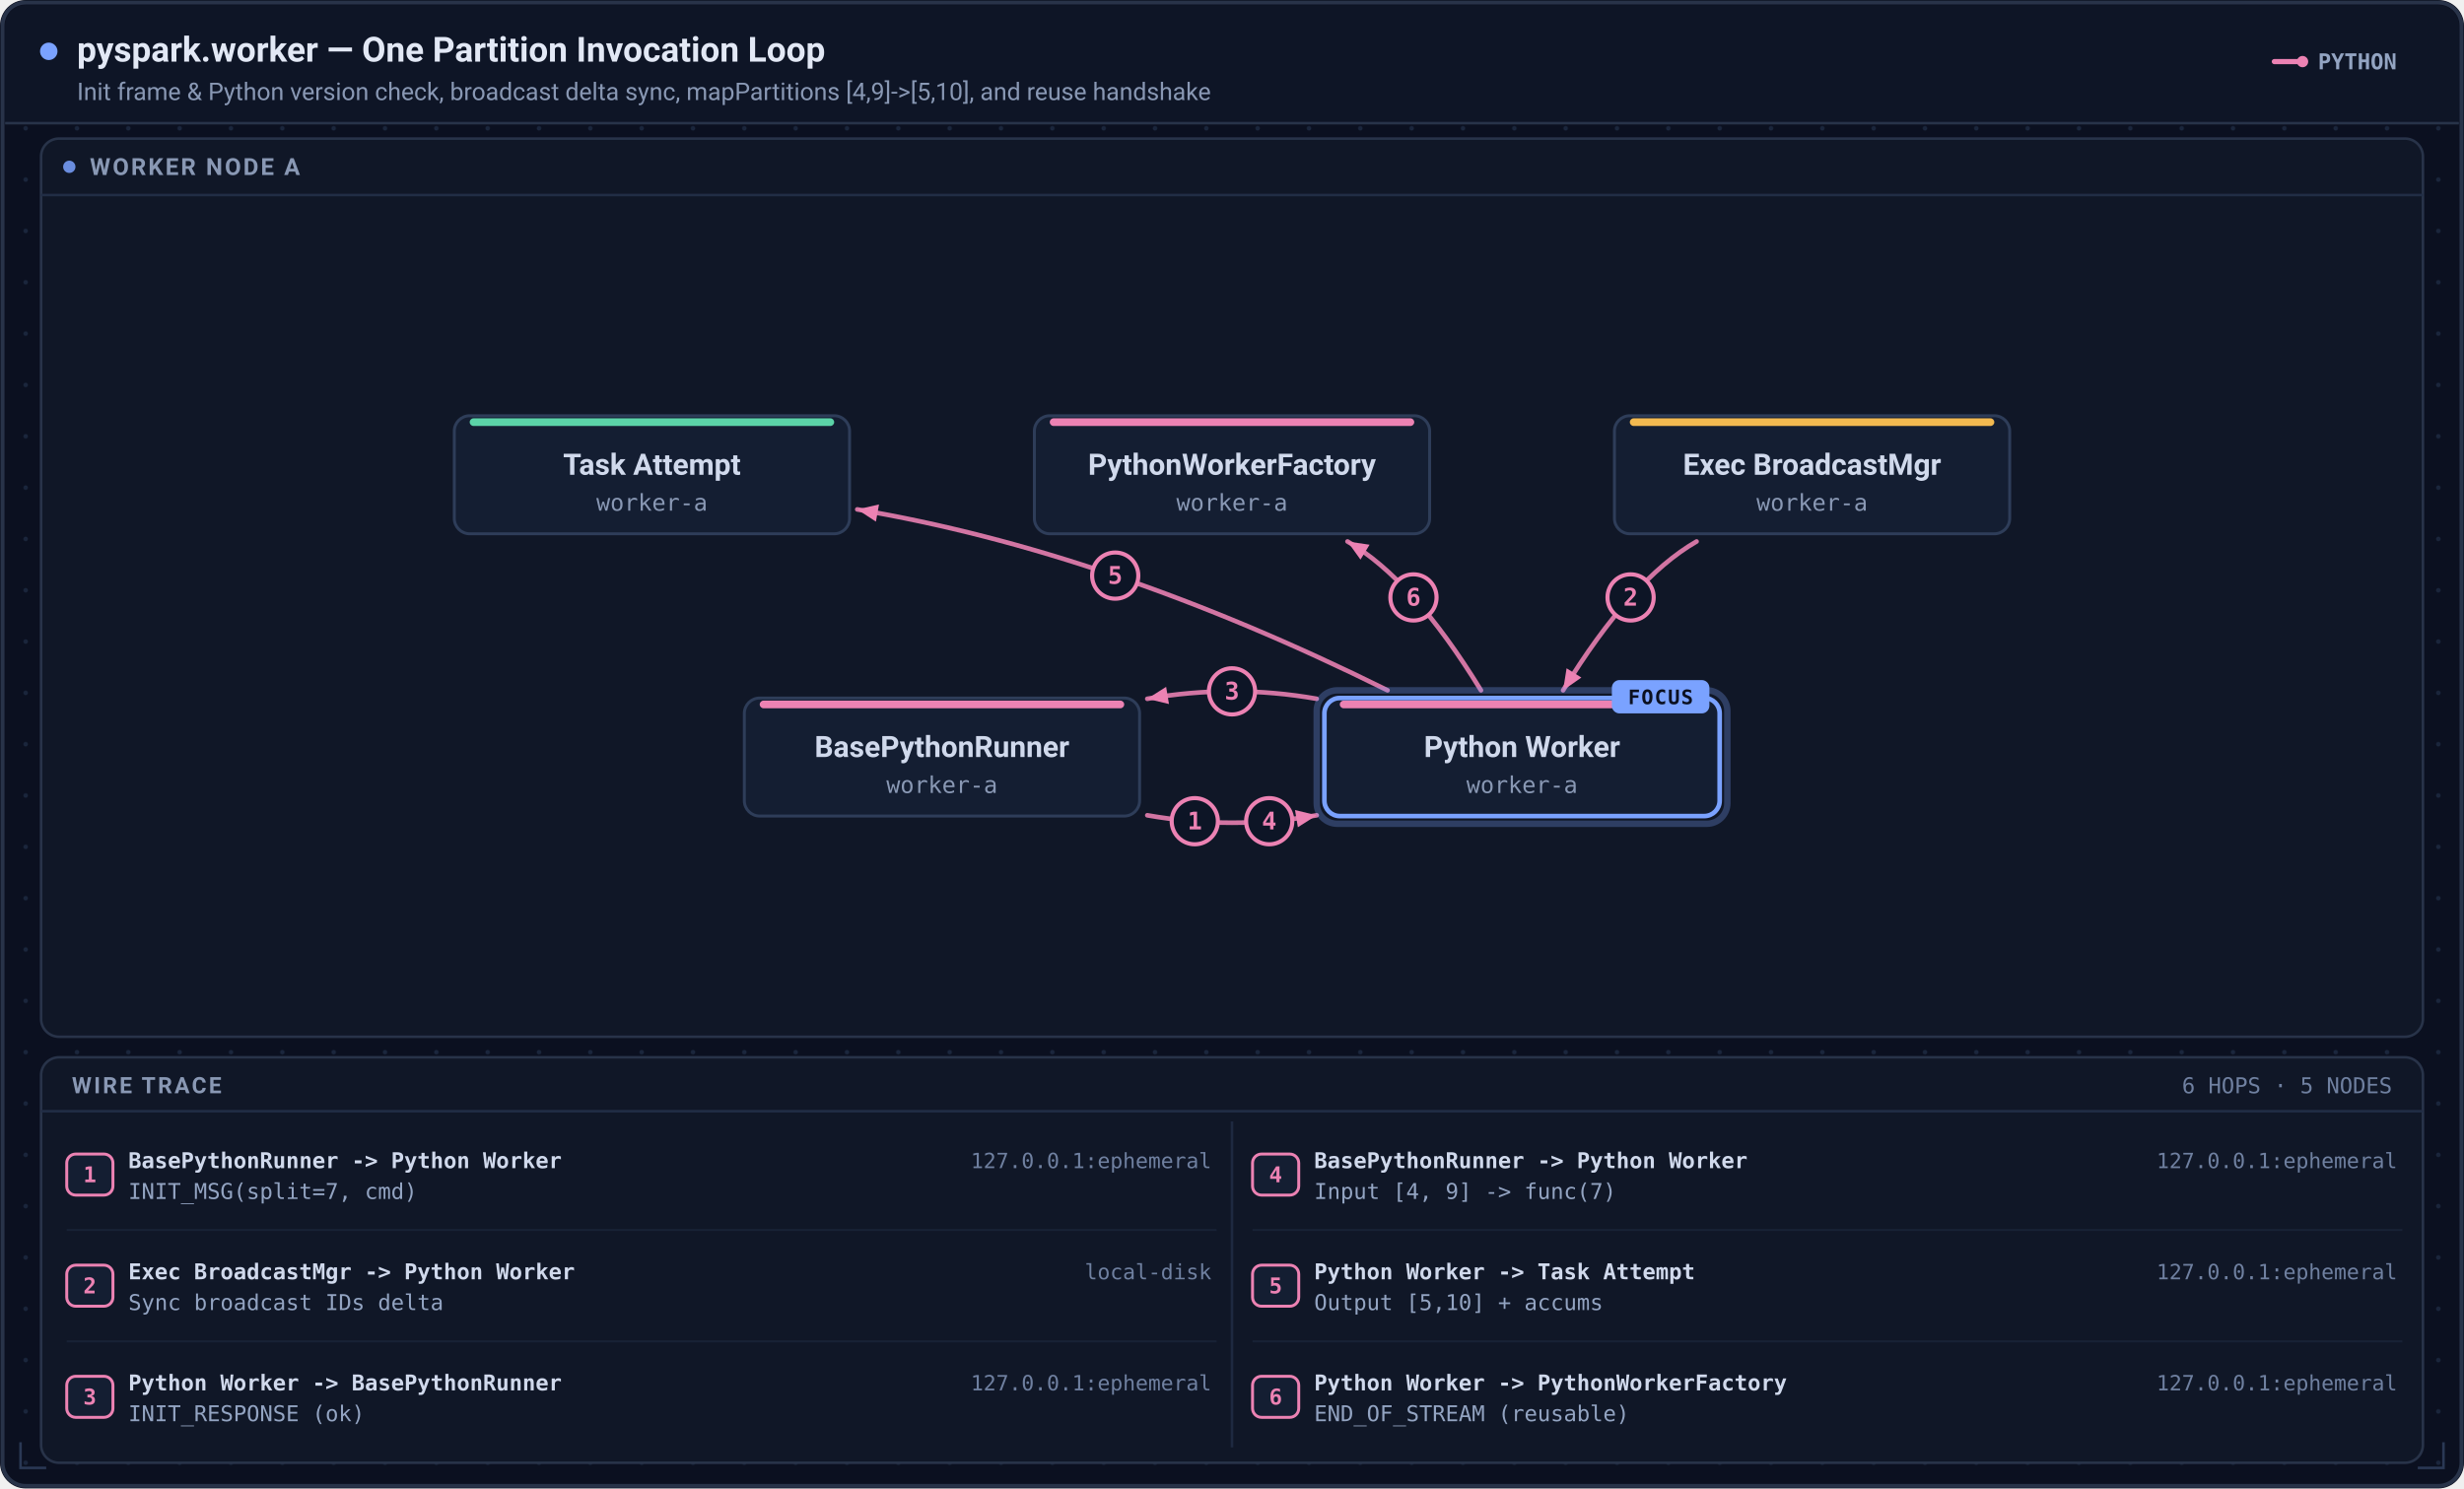
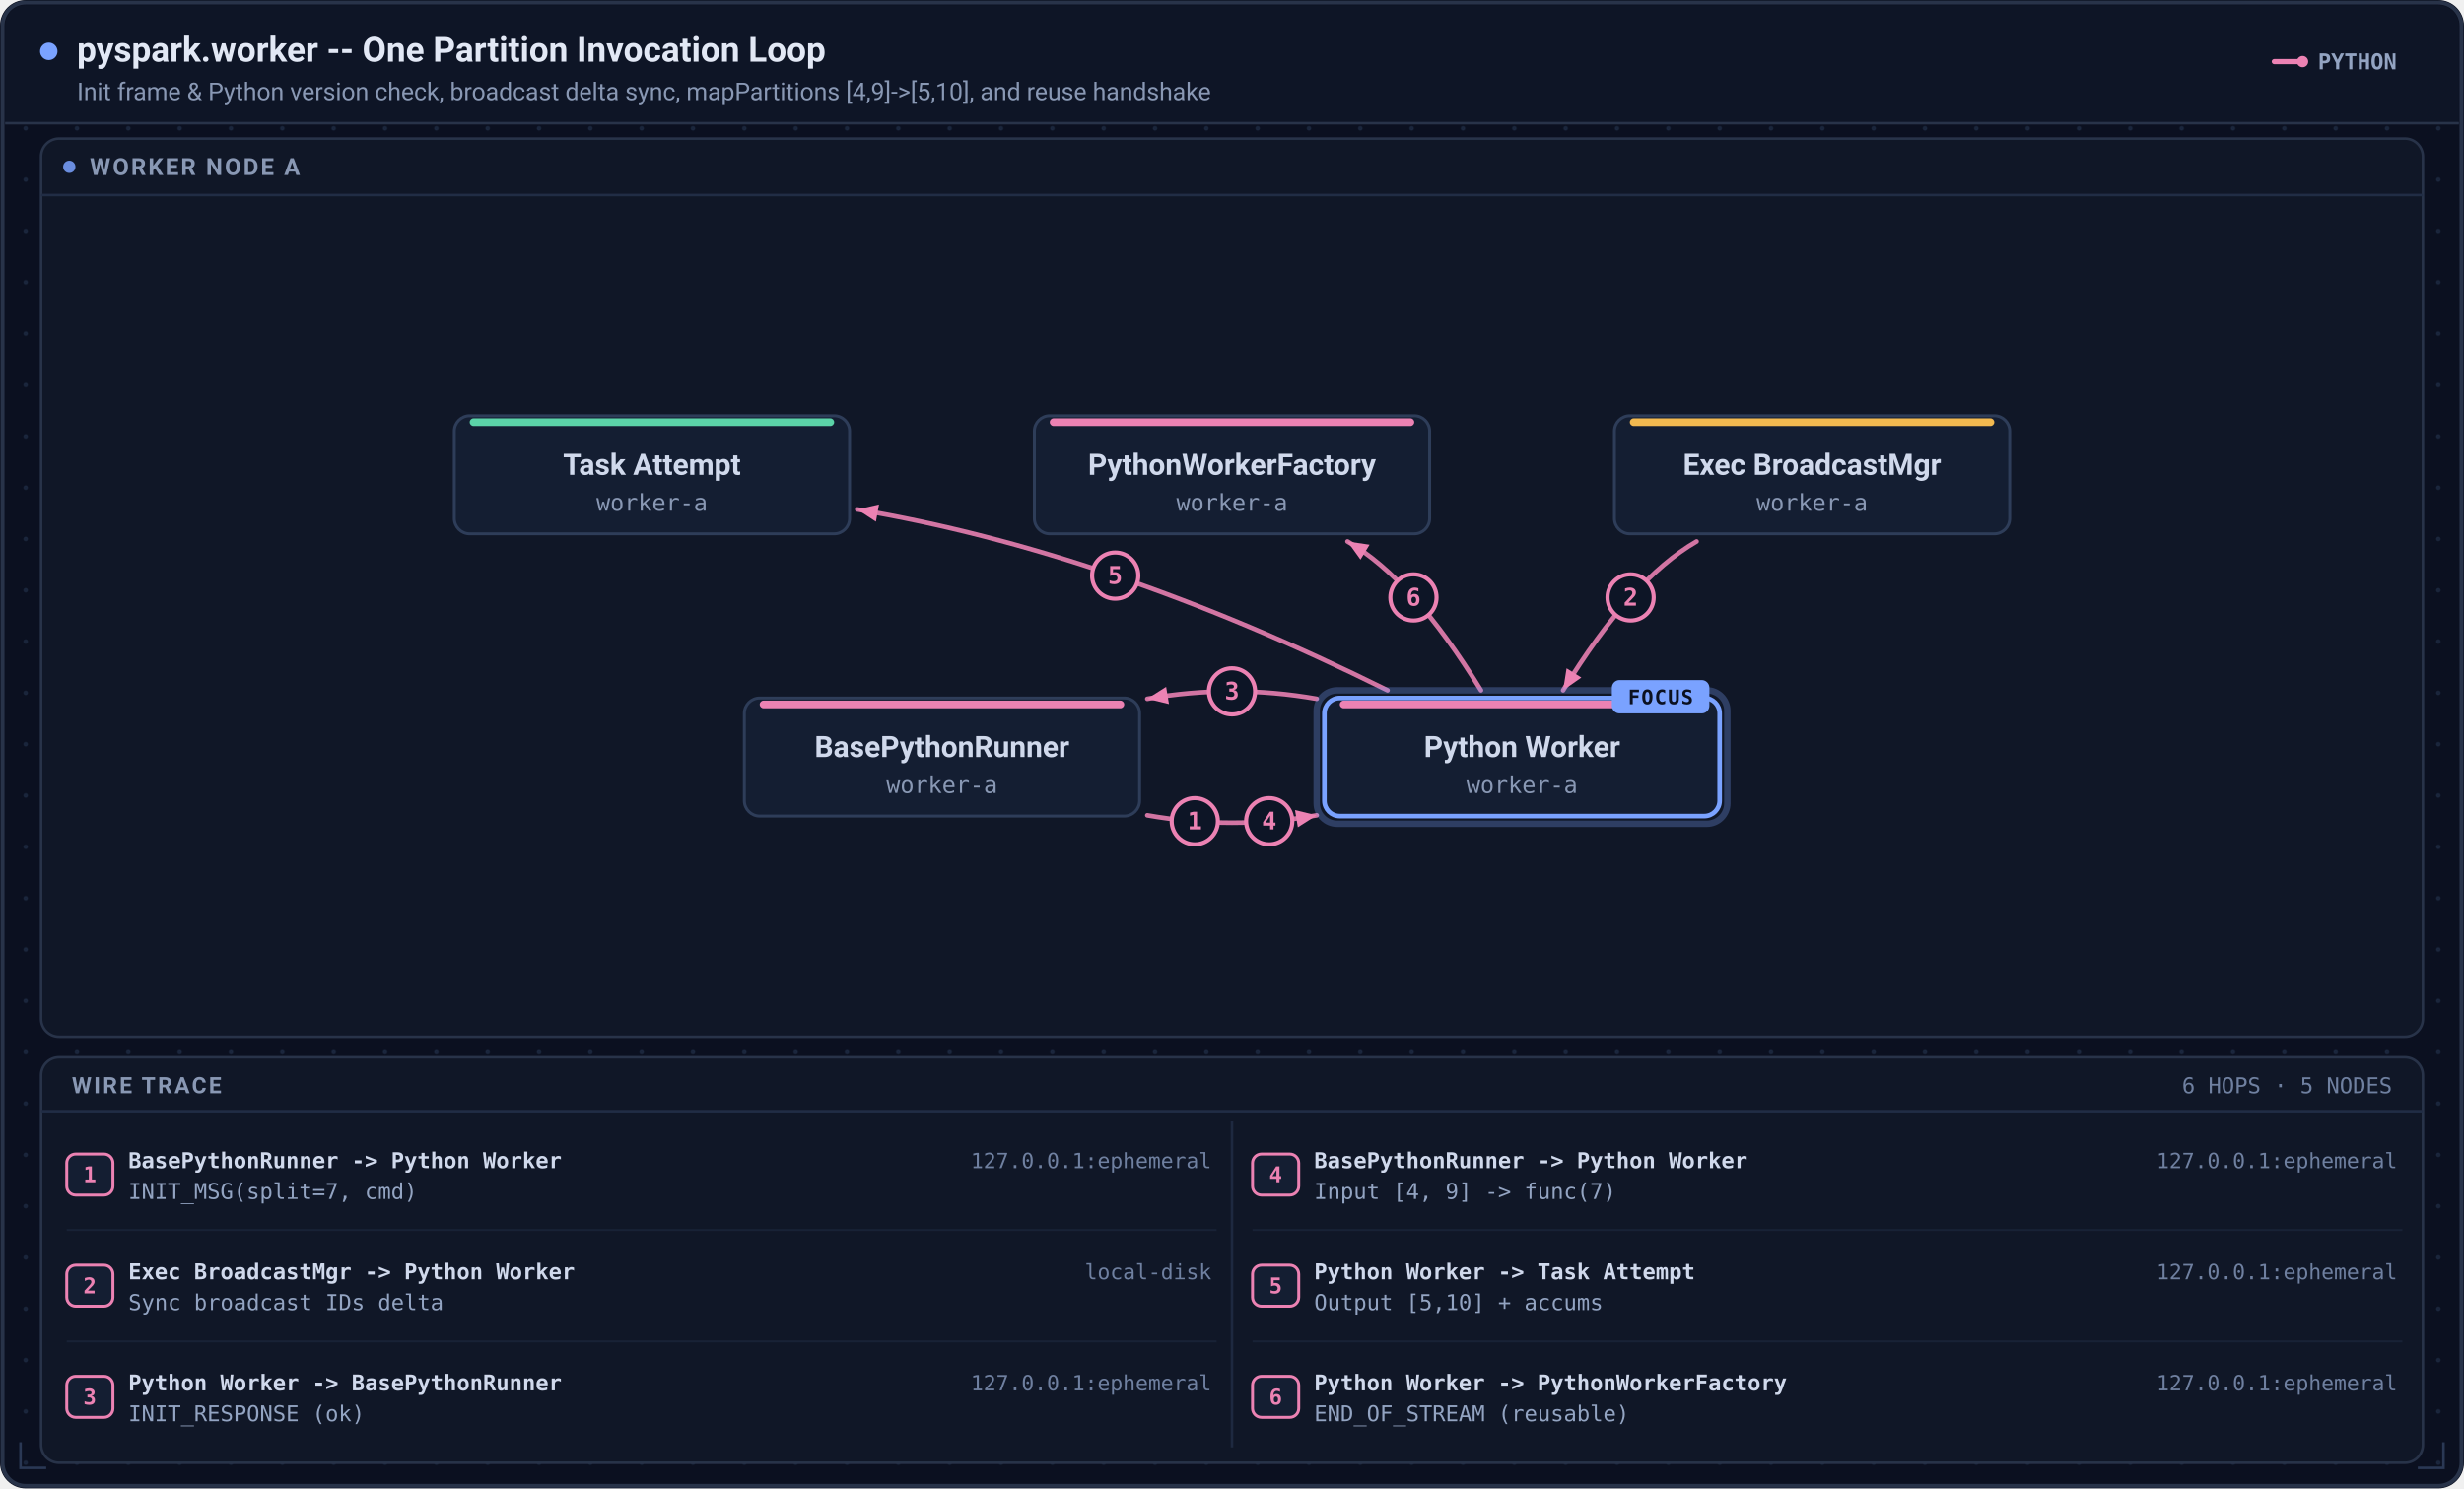
<svg xmlns="http://www.w3.org/2000/svg" width="960" height="580" viewBox="0 0 960 580" role="img" aria-labelledby="topo-title" aria-describedby="topo-desc">
  <defs>
    <pattern id="bp-grid" width="20" height="20" patternUnits="userSpaceOnUse">
      <circle cx="10" cy="10" r="0.9" fill="#1a253b" />
    </pattern>
  </defs>
  <style>
.f-sans { font-family: system-ui, -apple-system, 'Segoe UI', Roboto, Helvetica, Arial, sans-serif; }
.f-mono { font-family: ui-monospace, 'Cascadia Code', 'SFMono-Regular', Menlo, Consolas, monospace; }
@keyframes packet-travel {
  0% { transform: translate(447px, 317.7px); color: #ec82b3; opacity: 0; }
  0.67% { transform: translate(447px, 317.7px); color: #ec82b3; opacity: 1; }
  5.17% { transform: translate(468.8px, 320.2px); color: #ec82b3; opacity: 1; }
  9.67% { transform: translate(491.2px, 320.2px); color: #ec82b3; opacity: 1; }
  14.17% { transform: translate(513px, 317.7px); color: #ec82b3; opacity: 1; }
  15.33% { transform: translate(513px, 317.7px); color: #ec82b3; opacity: 0; }
  16.00% { transform: translate(661px, 211px); color: #ec82b3; opacity: 0; }
  17.33% { transform: translate(661px, 211px); color: #ec82b3; opacity: 1; }
  21.83% { transform: translate(644.1px, 223.8px); color: #ec82b3; opacity: 1; }
  26.33% { transform: translate(626.4px, 243.5px); color: #ec82b3; opacity: 1; }
  30.83% { transform: translate(609px, 269px); color: #ec82b3; opacity: 1; }
  32.00% { transform: translate(609px, 269px); color: #ec82b3; opacity: 0; }
  32.67% { transform: translate(513px, 272.3px); color: #ec82b3; opacity: 0; }
  34.00% { transform: translate(513px, 272.3px); color: #ec82b3; opacity: 1; }
  38.50% { transform: translate(491.2px, 269.8px); color: #ec82b3; opacity: 1; }
  43.00% { transform: translate(468.8px, 269.8px); color: #ec82b3; opacity: 1; }
  47.50% { transform: translate(447px, 272.3px); color: #ec82b3; opacity: 1; }
  48.67% { transform: translate(447px, 272.3px); color: #ec82b3; opacity: 0; }
  49.33% { transform: translate(447px, 317.7px); color: #ec82b3; opacity: 0; }
  50.67% { transform: translate(447px, 317.7px); color: #ec82b3; opacity: 1; }
  55.17% { transform: translate(468.8px, 320.2px); color: #ec82b3; opacity: 1; }
  59.67% { transform: translate(491.2px, 320.2px); color: #ec82b3; opacity: 1; }
  64.17% { transform: translate(513px, 317.7px); color: #ec82b3; opacity: 1; }
  65.33% { transform: translate(513px, 317.7px); color: #ec82b3; opacity: 0; }
  66.00% { transform: translate(540.6px, 269px); color: #ec82b3; opacity: 0; }
  67.33% { transform: translate(540.6px, 269px); color: #ec82b3; opacity: 1; }
  71.83% { transform: translate(469.9px, 237.4px); color: #ec82b3; opacity: 1; }
  76.33% { transform: translate(399.7px, 213.4px); color: #ec82b3; opacity: 1; }
  80.83% { transform: translate(334px, 198.5px); color: #ec82b3; opacity: 1; }
  82.00% { transform: translate(334px, 198.5px); color: #ec82b3; opacity: 0; }
  82.67% { transform: translate(577px, 269px); color: #ec82b3; opacity: 0; }
  84.00% { transform: translate(577px, 269px); color: #ec82b3; opacity: 1; }
  88.50% { transform: translate(559.6px, 243.5px); color: #ec82b3; opacity: 1; }
  93.00% { transform: translate(541.9px, 223.8px); color: #ec82b3; opacity: 1; }
  97.50% { transform: translate(525px, 211px); color: #ec82b3; opacity: 1; }
  98.67% { transform: translate(525px, 211px); color: #ec82b3; opacity: 0; }
  100% { transform: translate(447px, 317.7px); color: #ec82b3; opacity: 0; }
}
#packet-orb {
  opacity: 0;
  animation: packet-travel 9s linear infinite;
}
@media (prefers-reduced-motion: reduce) {
  #packet-orb { display: none; animation: none; }
}
</style>
  <rect x="0" y="0" width="960" height="580" rx="10" fill="#0b1020" />
  <rect x="1" y="1" width="958" height="578" rx="9" fill="url(#bp-grid)" />
  <rect x="1" y="1" width="958" height="578" rx="9" fill="none" stroke="#283349" stroke-width="1.5" />
  <g stroke="#344666" stroke-width="1" fill="none" opacity="0.75">
    <path d="M 8 18 V 8 H 18" />
    <path d="M 942 8 H 952 V 18" />
    <path d="M 8 562 V 572 H 18" />
    <path d="M 942 572 H 952 V 562" />
  </g>
  <g class="header-band">
    <path d="M 10 2 H 950 A 8 8 0 0 1 958 10 V 48 H 2 V 10 A 8 8 0 0 1 10 2 Z" fill="#0e1526" />
    <line x1="2" y1="48" x2="958" y2="48" stroke="#283349" stroke-width="1" />
    <circle cx="19" cy="20" r="3.4" fill="#7aa2ff" />
-     <text class="f-sans" x="30" y="24" fill="#e2e8f5" font-size="13.5" font-weight="700">pyspark.worker — One Partition Invocation Loop</text>
+     <text class="f-sans" x="30" y="24" fill="#e2e8f5" font-size="13.5" font-weight="700">pyspark.worker -- One Partition Invocation Loop</text>
    <text class="f-sans" x="30" y="39" fill="#8998b4" font-size="9.5">Init frame &amp; Python version check, broadcast delta sync, mapPartitions [4,9]-&gt;[5,10], and reuse handshake</text>
    <g class="channel-legend">
      <line x1="886.1" y1="24" x2="897.1" y2="24" stroke="#ec82b3" stroke-width="2" stroke-linecap="round" />
      <circle cx="897.1" cy="24" r="2.2" fill="#ec82b3" />
      <text class="f-mono" x="903.1" y="27" fill="#93a4c2" font-size="8.5" font-weight="600">PYTHON</text>
    </g>
  </g>
  <g class="topology-stage">
    <g class="host-zone" data-zone="worker-node-a">
      <rect x="16" y="54" width="928" height="350" rx="7" fill="#101727" stroke="#283349" stroke-width="1" />
      <line x1="16" y1="76" x2="944" y2="76" stroke="#212d45" stroke-width="1" />
      <circle cx="27" cy="65" r="2.4" fill="#7aa2ff" fill-opacity="0.85" />
      <text class="f-sans" x="35" y="68.2" fill="#8998b4" font-size="9.2" font-weight="700" letter-spacing="0.09em">WORKER NODE A</text>
    </g>
    <g class="topo-edge" data-from="python-runner" data-to="python-worker">
      <path d="M 447 317.7 Q 480 323.5 513 317.7" fill="none" stroke="#ec82b3" stroke-width="1.8" stroke-opacity="0.88" stroke-linecap="round" />
      <polygon points="-8,-3.4 0,0 -8,3.4" fill="#ec82b3" transform="translate(513, 317.7) rotate(-9.4)" />
    </g>
    <g class="topo-edge" data-from="broadcast-manager" data-to="python-worker">
      <path d="M 661 211 Q 635.5 225.7 609 269" fill="none" stroke="#ec82b3" stroke-width="1.8" stroke-opacity="0.88" stroke-linecap="round" />
      <polygon points="-8,-3.4 0,0 -8,3.4" fill="#ec82b3" transform="translate(609, 269) rotate(122)" />
    </g>
    <g class="topo-edge" data-from="python-worker" data-to="python-runner">
      <path d="M 513 272.3 Q 480 266.5 447 272.3" fill="none" stroke="#ec82b3" stroke-width="1.8" stroke-opacity="0.88" stroke-linecap="round" />
      <polygon points="-8,-3.4 0,0 -8,3.4" fill="#ec82b3" transform="translate(447, 272.3) rotate(170.6)" />
    </g>
    <g class="topo-edge" data-from="python-worker" data-to="task-attempt">
      <path d="M 540.6 269 Q 431.6 214.9 334 198.5" fill="none" stroke="#ec82b3" stroke-width="1.8" stroke-opacity="0.88" stroke-linecap="round" />
      <polygon points="-8,-3.4 0,0 -8,3.4" fill="#ec82b3" transform="translate(334, 198.5) rotate(-169.8)" />
    </g>
    <g class="topo-edge" data-from="python-worker" data-to="python-worker-factory">
      <path d="M 577 269 Q 550.5 225.7 525 211" fill="none" stroke="#ec82b3" stroke-width="1.8" stroke-opacity="0.88" stroke-linecap="round" />
      <polygon points="-8,-3.4 0,0 -8,3.4" fill="#ec82b3" transform="translate(525, 211) rotate(-148.6)" />
    </g>
    <g class="topo-node" data-id="task-attempt">
      <rect x="177" y="162" width="154" height="46" rx="6" fill="#141e32" stroke="#2e3d59" stroke-width="1.15" />
      <rect x="183" y="163" width="142" height="3" rx="1.5" fill="#5bd3a8" />
      <text class="f-sans" x="254" y="185" text-anchor="middle" fill="#d0d9ec" font-size="11.5" font-weight="700">Task Attempt</text>
      <text class="f-mono" x="254" y="199" text-anchor="middle" fill="#8998b4" font-size="9">worker-a</text>
    </g>
    <g class="topo-node" data-id="python-worker-factory">
      <rect x="403" y="162" width="154" height="46" rx="6" fill="#141e32" stroke="#2e3d59" stroke-width="1.15" />
      <rect x="409" y="163" width="142" height="3" rx="1.5" fill="#ec82b3" />
      <text class="f-sans" x="480" y="185" text-anchor="middle" fill="#d0d9ec" font-size="11.5" font-weight="700">PythonWorkerFactory</text>
      <text class="f-mono" x="480" y="199" text-anchor="middle" fill="#8998b4" font-size="9">worker-a</text>
    </g>
    <g class="topo-node" data-id="broadcast-manager">
      <rect x="629" y="162" width="154" height="46" rx="6" fill="#141e32" stroke="#2e3d59" stroke-width="1.15" />
      <rect x="635" y="163" width="142" height="3" rx="1.5" fill="#f2b950" />
      <text class="f-sans" x="706" y="185" text-anchor="middle" fill="#d0d9ec" font-size="11.5" font-weight="700">Exec BroadcastMgr</text>
      <text class="f-mono" x="706" y="199" text-anchor="middle" fill="#8998b4" font-size="9">worker-a</text>
    </g>
    <g class="topo-node" data-id="python-runner">
      <rect x="290" y="272" width="154" height="46" rx="6" fill="#141e32" stroke="#2e3d59" stroke-width="1.15" />
      <rect x="296" y="273" width="142" height="3" rx="1.5" fill="#ec82b3" />
      <text class="f-sans" x="367" y="295" text-anchor="middle" fill="#d0d9ec" font-size="11.5" font-weight="700">BasePythonRunner</text>
      <text class="f-mono" x="367" y="309" text-anchor="middle" fill="#8998b4" font-size="9">worker-a</text>
    </g>
    <g class="topo-node" data-id="python-worker">
      <rect x="513" y="269" width="160" height="52" rx="8" fill="none" stroke="#7aa2ff" stroke-opacity="0.28" stroke-width="2.5" />
      <rect x="516" y="272" width="154" height="46" rx="6" fill="#141e32" stroke="#7aa2ff" stroke-width="1.8" />
      <rect x="522" y="273" width="142" height="3" rx="1.5" fill="#ec82b3" />
      <text class="f-sans" x="593" y="295" text-anchor="middle" fill="#d0d9ec" font-size="11.5" font-weight="700">Python Worker</text>
      <text class="f-mono" x="593" y="309" text-anchor="middle" fill="#8998b4" font-size="9">worker-a</text>
      <g transform="translate(628, 265)">
        <rect x="0" y="0" width="38" height="13" rx="3" fill="#7aa2ff" />
        <text class="f-mono" x="19" y="9.4" text-anchor="middle" fill="#0b1020" font-size="7.8" font-weight="700" letter-spacing="0.06em">FOCUS</text>
      </g>
    </g>
    <g class="hop-badge" data-hop="1">
      <circle cx="465.5" cy="320" r="9" fill="#0d1526" stroke="#ec82b3" stroke-width="1.6" />
      <text class="f-mono" x="465.5" y="323.2" text-anchor="middle" fill="#ec82b3" font-size="9.5" font-weight="700">1</text>
    </g>
    <g class="hop-badge" data-hop="2">
      <circle cx="635.3" cy="232.8" r="9" fill="#0d1526" stroke="#ec82b3" stroke-width="1.6" />
      <text class="f-mono" x="635.3" y="236" text-anchor="middle" fill="#ec82b3" font-size="9.5" font-weight="700">2</text>
    </g>
    <g class="hop-badge" data-hop="3">
      <circle cx="480" cy="269.4" r="9" fill="#0d1526" stroke="#ec82b3" stroke-width="1.6" />
      <text class="f-mono" x="480" y="272.6" text-anchor="middle" fill="#ec82b3" font-size="9.5" font-weight="700">3</text>
    </g>
    <g class="hop-badge" data-hop="4">
      <circle cx="494.5" cy="320" r="9" fill="#0d1526" stroke="#ec82b3" stroke-width="1.6" />
      <text class="f-mono" x="494.5" y="323.2" text-anchor="middle" fill="#ec82b3" font-size="9.5" font-weight="700">4</text>
    </g>
    <g class="hop-badge" data-hop="5">
      <circle cx="434.5" cy="224.3" r="9" fill="#0d1526" stroke="#ec82b3" stroke-width="1.6" />
      <text class="f-mono" x="434.5" y="227.5" text-anchor="middle" fill="#ec82b3" font-size="9.5" font-weight="700">5</text>
    </g>
    <g class="hop-badge" data-hop="6">
      <circle cx="550.7" cy="232.8" r="9" fill="#0d1526" stroke="#ec82b3" stroke-width="1.6" />
      <text class="f-mono" x="550.7" y="236" text-anchor="middle" fill="#ec82b3" font-size="9.5" font-weight="700">6</text>
    </g>
    <g id="packet-orb" aria-hidden="true">
      <circle cx="0" cy="0" r="11" fill="currentColor" fill-opacity="0.22" />
      <circle cx="0" cy="0" r="6.2" fill="currentColor" fill-opacity="0.48" />
      <circle cx="0" cy="0" r="3.4" fill="#ffffff" stroke="currentColor" stroke-width="1.5" />
    </g>
  </g>
  <g class="wire-trace-strip">
    <rect x="16" y="412" width="928" height="158" rx="7" fill="#101727" stroke="#283349" stroke-width="1" />
    <line x1="16" y1="433" x2="944" y2="433" stroke="#212d45" stroke-width="1" />
    <text class="f-sans" x="28" y="426" fill="#8998b4" font-size="8.8" font-weight="700" letter-spacing="0.1em">WIRE TRACE</text>
    <text class="f-mono" x="932" y="426" text-anchor="end" fill="#6f80a0" font-size="8.5">6 HOPS · 5 NODES</text>
    <line x1="480" y1="437" x2="480" y2="564" stroke="#1e2940" stroke-width="1" />
    <g class="trace-row" data-hop="1">
      <rect x="26" y="449.7" width="18" height="16" rx="3.5" fill="#141e32" stroke="#ec82b3" stroke-width="1.15" />
      <text class="f-mono" x="35" y="460.7" text-anchor="middle" fill="#ec82b3" font-size="8.5" font-weight="700">1</text>
      <text class="f-mono" x="50" y="455.2" fill="#d0d9ec" font-size="8.5" font-weight="600">BasePythonRunner -&gt; Python Worker</text>
      <text class="f-mono" x="472" y="455.2" text-anchor="end" fill="#6f80a0" font-size="8.2">127.0.0.1:ephemeral</text>
      <text class="f-mono" x="50" y="467.2" fill="#93a4c2" font-size="8.5">INIT_MSG(split=7, cmd)</text>
    </g>
    <g class="trace-row" data-hop="2">
      <line x1="26" y1="479.3" x2="474" y2="479.3" stroke="#182236" stroke-width="0.75" />
      <rect x="26" y="493" width="18" height="16" rx="3.5" fill="#141e32" stroke="#ec82b3" stroke-width="1.15" />
      <text class="f-mono" x="35" y="504" text-anchor="middle" fill="#ec82b3" font-size="8.5" font-weight="700">2</text>
      <text class="f-mono" x="50" y="498.5" fill="#d0d9ec" font-size="8.5" font-weight="600">Exec BroadcastMgr -&gt; Python Worker</text>
      <text class="f-mono" x="472" y="498.5" text-anchor="end" fill="#6f80a0" font-size="8.2">local-disk</text>
      <text class="f-mono" x="50" y="510.5" fill="#93a4c2" font-size="8.5">Sync broadcast IDs delta</text>
    </g>
    <g class="trace-row" data-hop="3">
      <line x1="26" y1="522.7" x2="474" y2="522.7" stroke="#182236" stroke-width="0.75" />
      <rect x="26" y="536.3" width="18" height="16" rx="3.5" fill="#141e32" stroke="#ec82b3" stroke-width="1.15" />
      <text class="f-mono" x="35" y="547.3" text-anchor="middle" fill="#ec82b3" font-size="8.5" font-weight="700">3</text>
      <text class="f-mono" x="50" y="541.8" fill="#d0d9ec" font-size="8.5" font-weight="600">Python Worker -&gt; BasePythonRunner</text>
      <text class="f-mono" x="472" y="541.8" text-anchor="end" fill="#6f80a0" font-size="8.2">127.0.0.1:ephemeral</text>
      <text class="f-mono" x="50" y="553.8" fill="#93a4c2" font-size="8.5">INIT_RESPONSE (ok)</text>
    </g>
    <g class="trace-row" data-hop="4">
      <rect x="488" y="449.7" width="18" height="16" rx="3.5" fill="#141e32" stroke="#ec82b3" stroke-width="1.15" />
      <text class="f-mono" x="497" y="460.7" text-anchor="middle" fill="#ec82b3" font-size="8.5" font-weight="700">4</text>
      <text class="f-mono" x="512" y="455.2" fill="#d0d9ec" font-size="8.5" font-weight="600">BasePythonRunner -&gt; Python Worker</text>
      <text class="f-mono" x="934" y="455.2" text-anchor="end" fill="#6f80a0" font-size="8.2">127.0.0.1:ephemeral</text>
      <text class="f-mono" x="512" y="467.2" fill="#93a4c2" font-size="8.5">Input [4, 9] -&gt; func(7)</text>
    </g>
    <g class="trace-row" data-hop="5">
      <line x1="488" y1="479.3" x2="936" y2="479.3" stroke="#182236" stroke-width="0.75" />
      <rect x="488" y="493" width="18" height="16" rx="3.5" fill="#141e32" stroke="#ec82b3" stroke-width="1.15" />
      <text class="f-mono" x="497" y="504" text-anchor="middle" fill="#ec82b3" font-size="8.5" font-weight="700">5</text>
      <text class="f-mono" x="512" y="498.5" fill="#d0d9ec" font-size="8.5" font-weight="600">Python Worker -&gt; Task Attempt</text>
      <text class="f-mono" x="934" y="498.5" text-anchor="end" fill="#6f80a0" font-size="8.2">127.0.0.1:ephemeral</text>
      <text class="f-mono" x="512" y="510.5" fill="#93a4c2" font-size="8.5">Output [5,10] + accums</text>
    </g>
    <g class="trace-row" data-hop="6">
      <line x1="488" y1="522.7" x2="936" y2="522.7" stroke="#182236" stroke-width="0.75" />
      <rect x="488" y="536.3" width="18" height="16" rx="3.5" fill="#141e32" stroke="#ec82b3" stroke-width="1.15" />
      <text class="f-mono" x="497" y="547.3" text-anchor="middle" fill="#ec82b3" font-size="8.5" font-weight="700">6</text>
      <text class="f-mono" x="512" y="541.8" fill="#d0d9ec" font-size="8.5" font-weight="600">Python Worker -&gt; PythonWorkerFactory</text>
      <text class="f-mono" x="934" y="541.8" text-anchor="end" fill="#6f80a0" font-size="8.2">127.0.0.1:ephemeral</text>
      <text class="f-mono" x="512" y="553.8" fill="#93a4c2" font-size="8.5">END_OF_STREAM (reusable)</text>
    </g>
  </g>
</svg>
